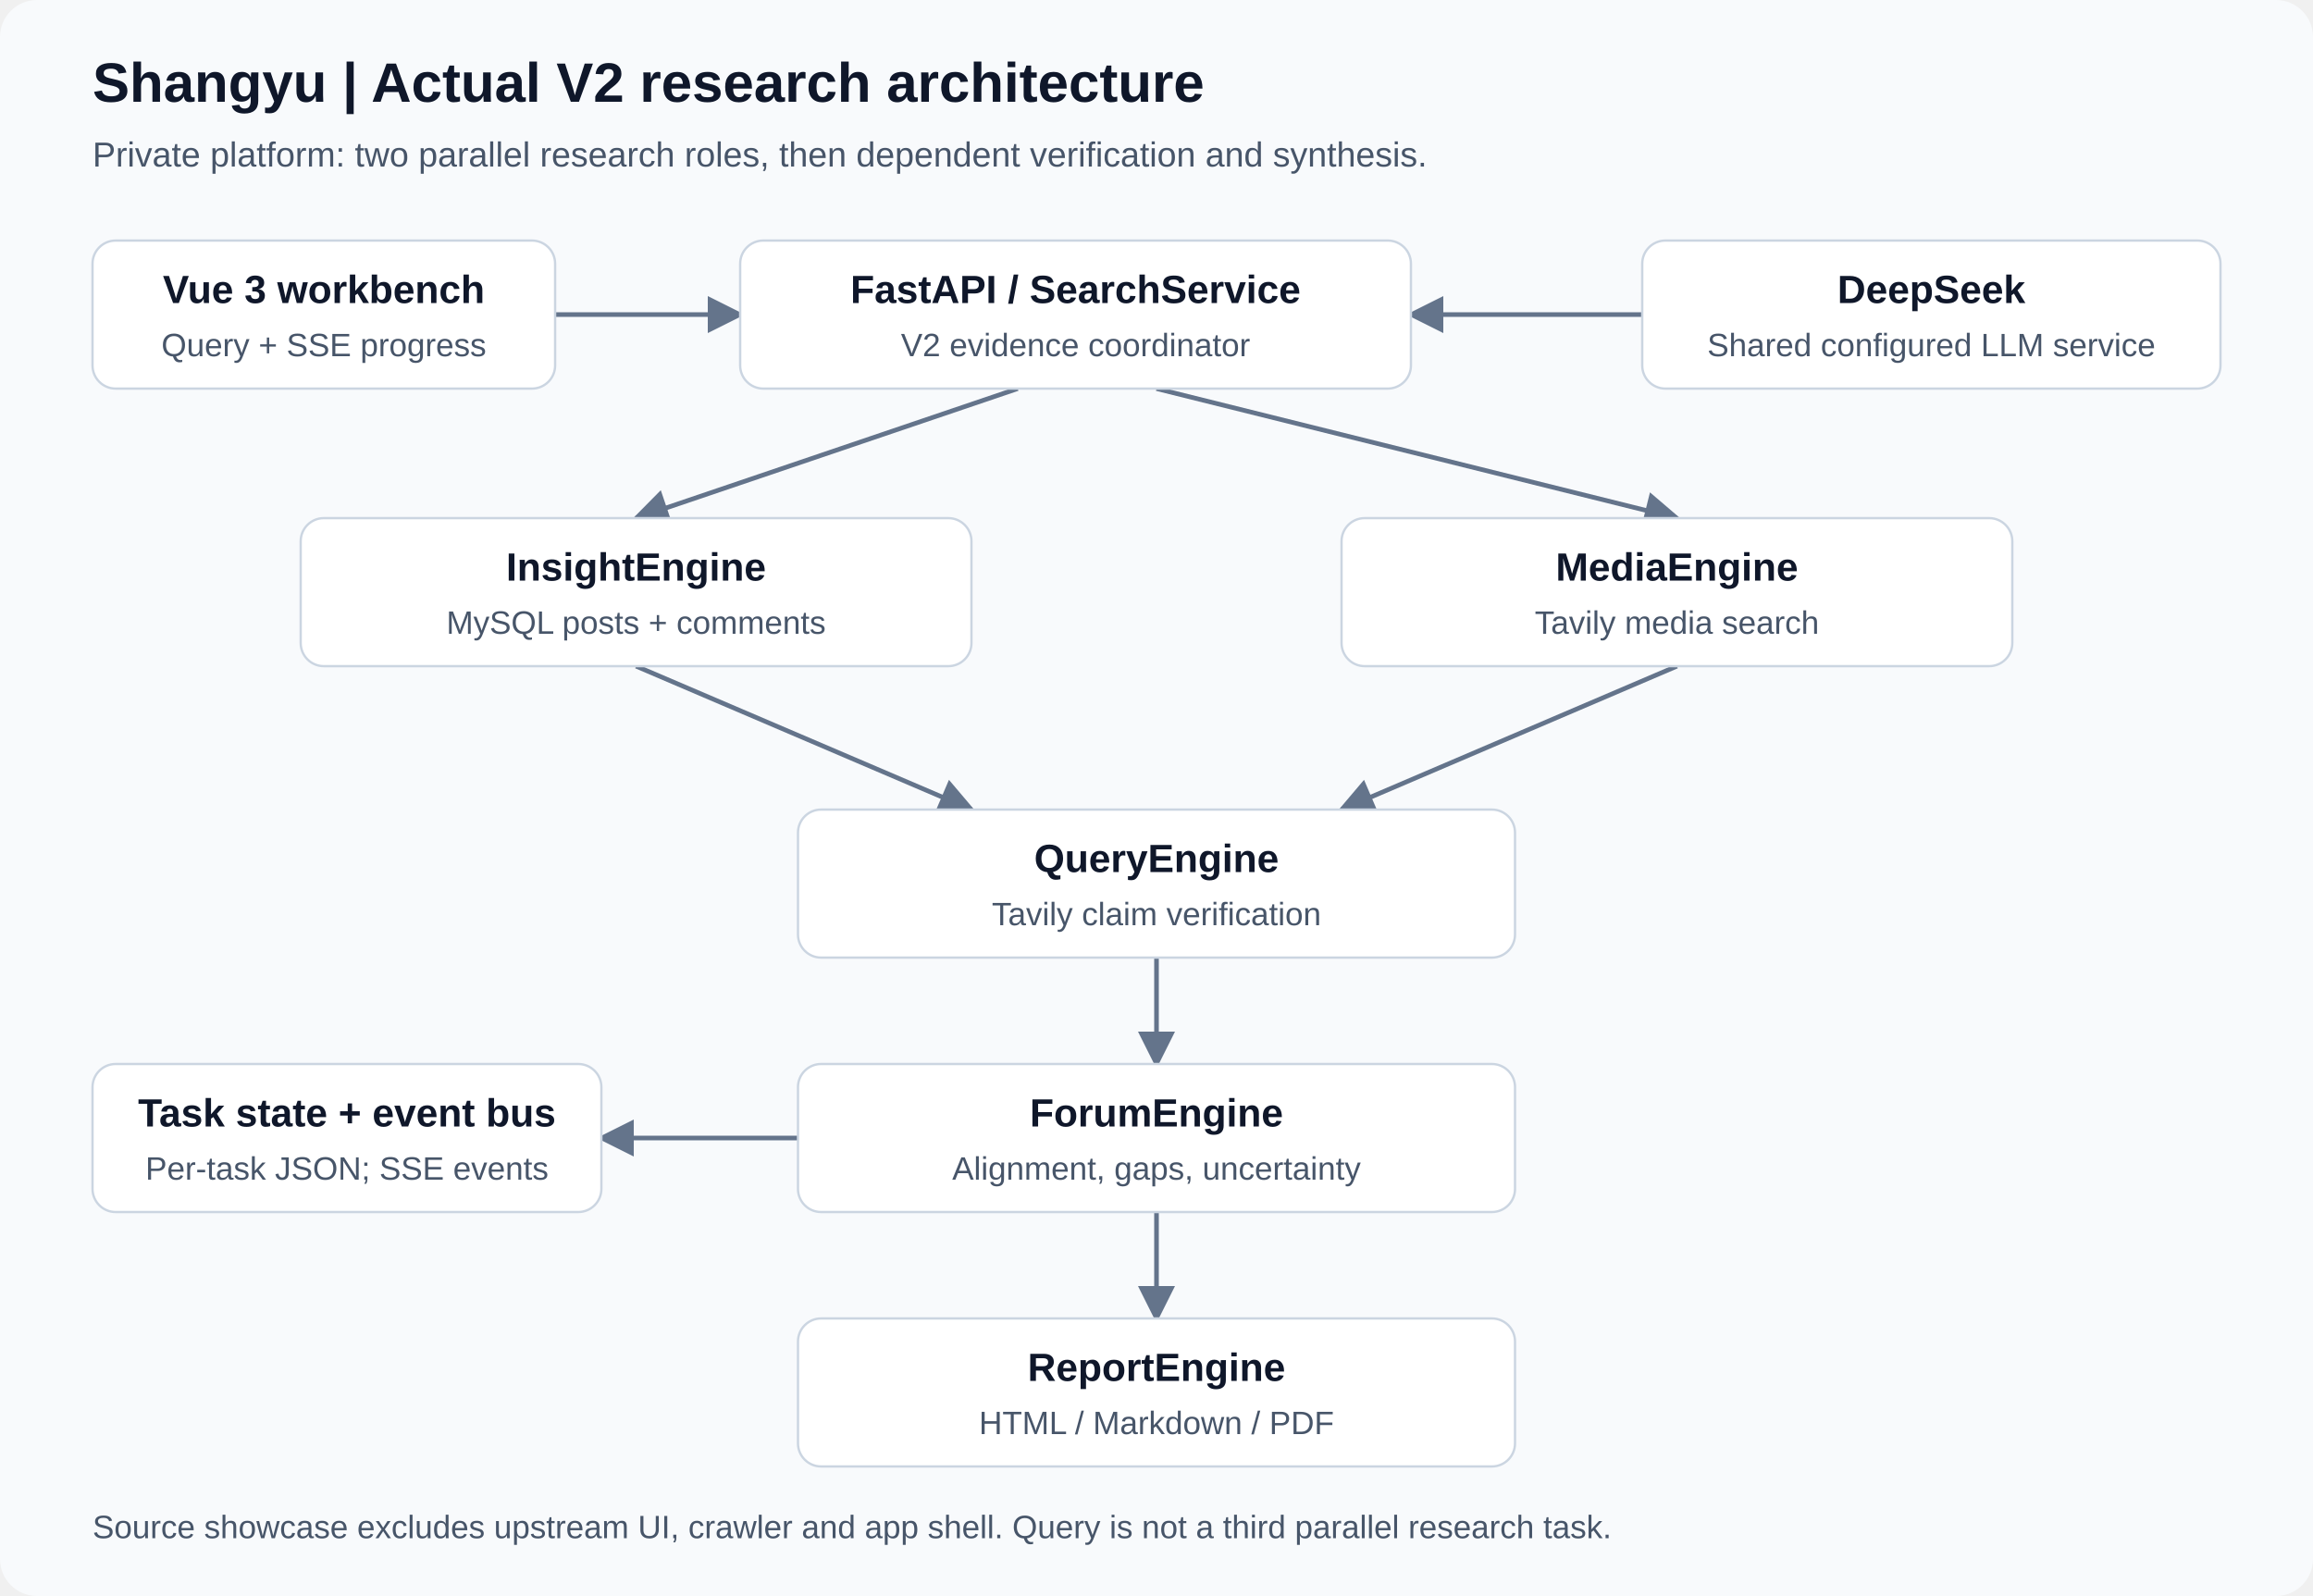
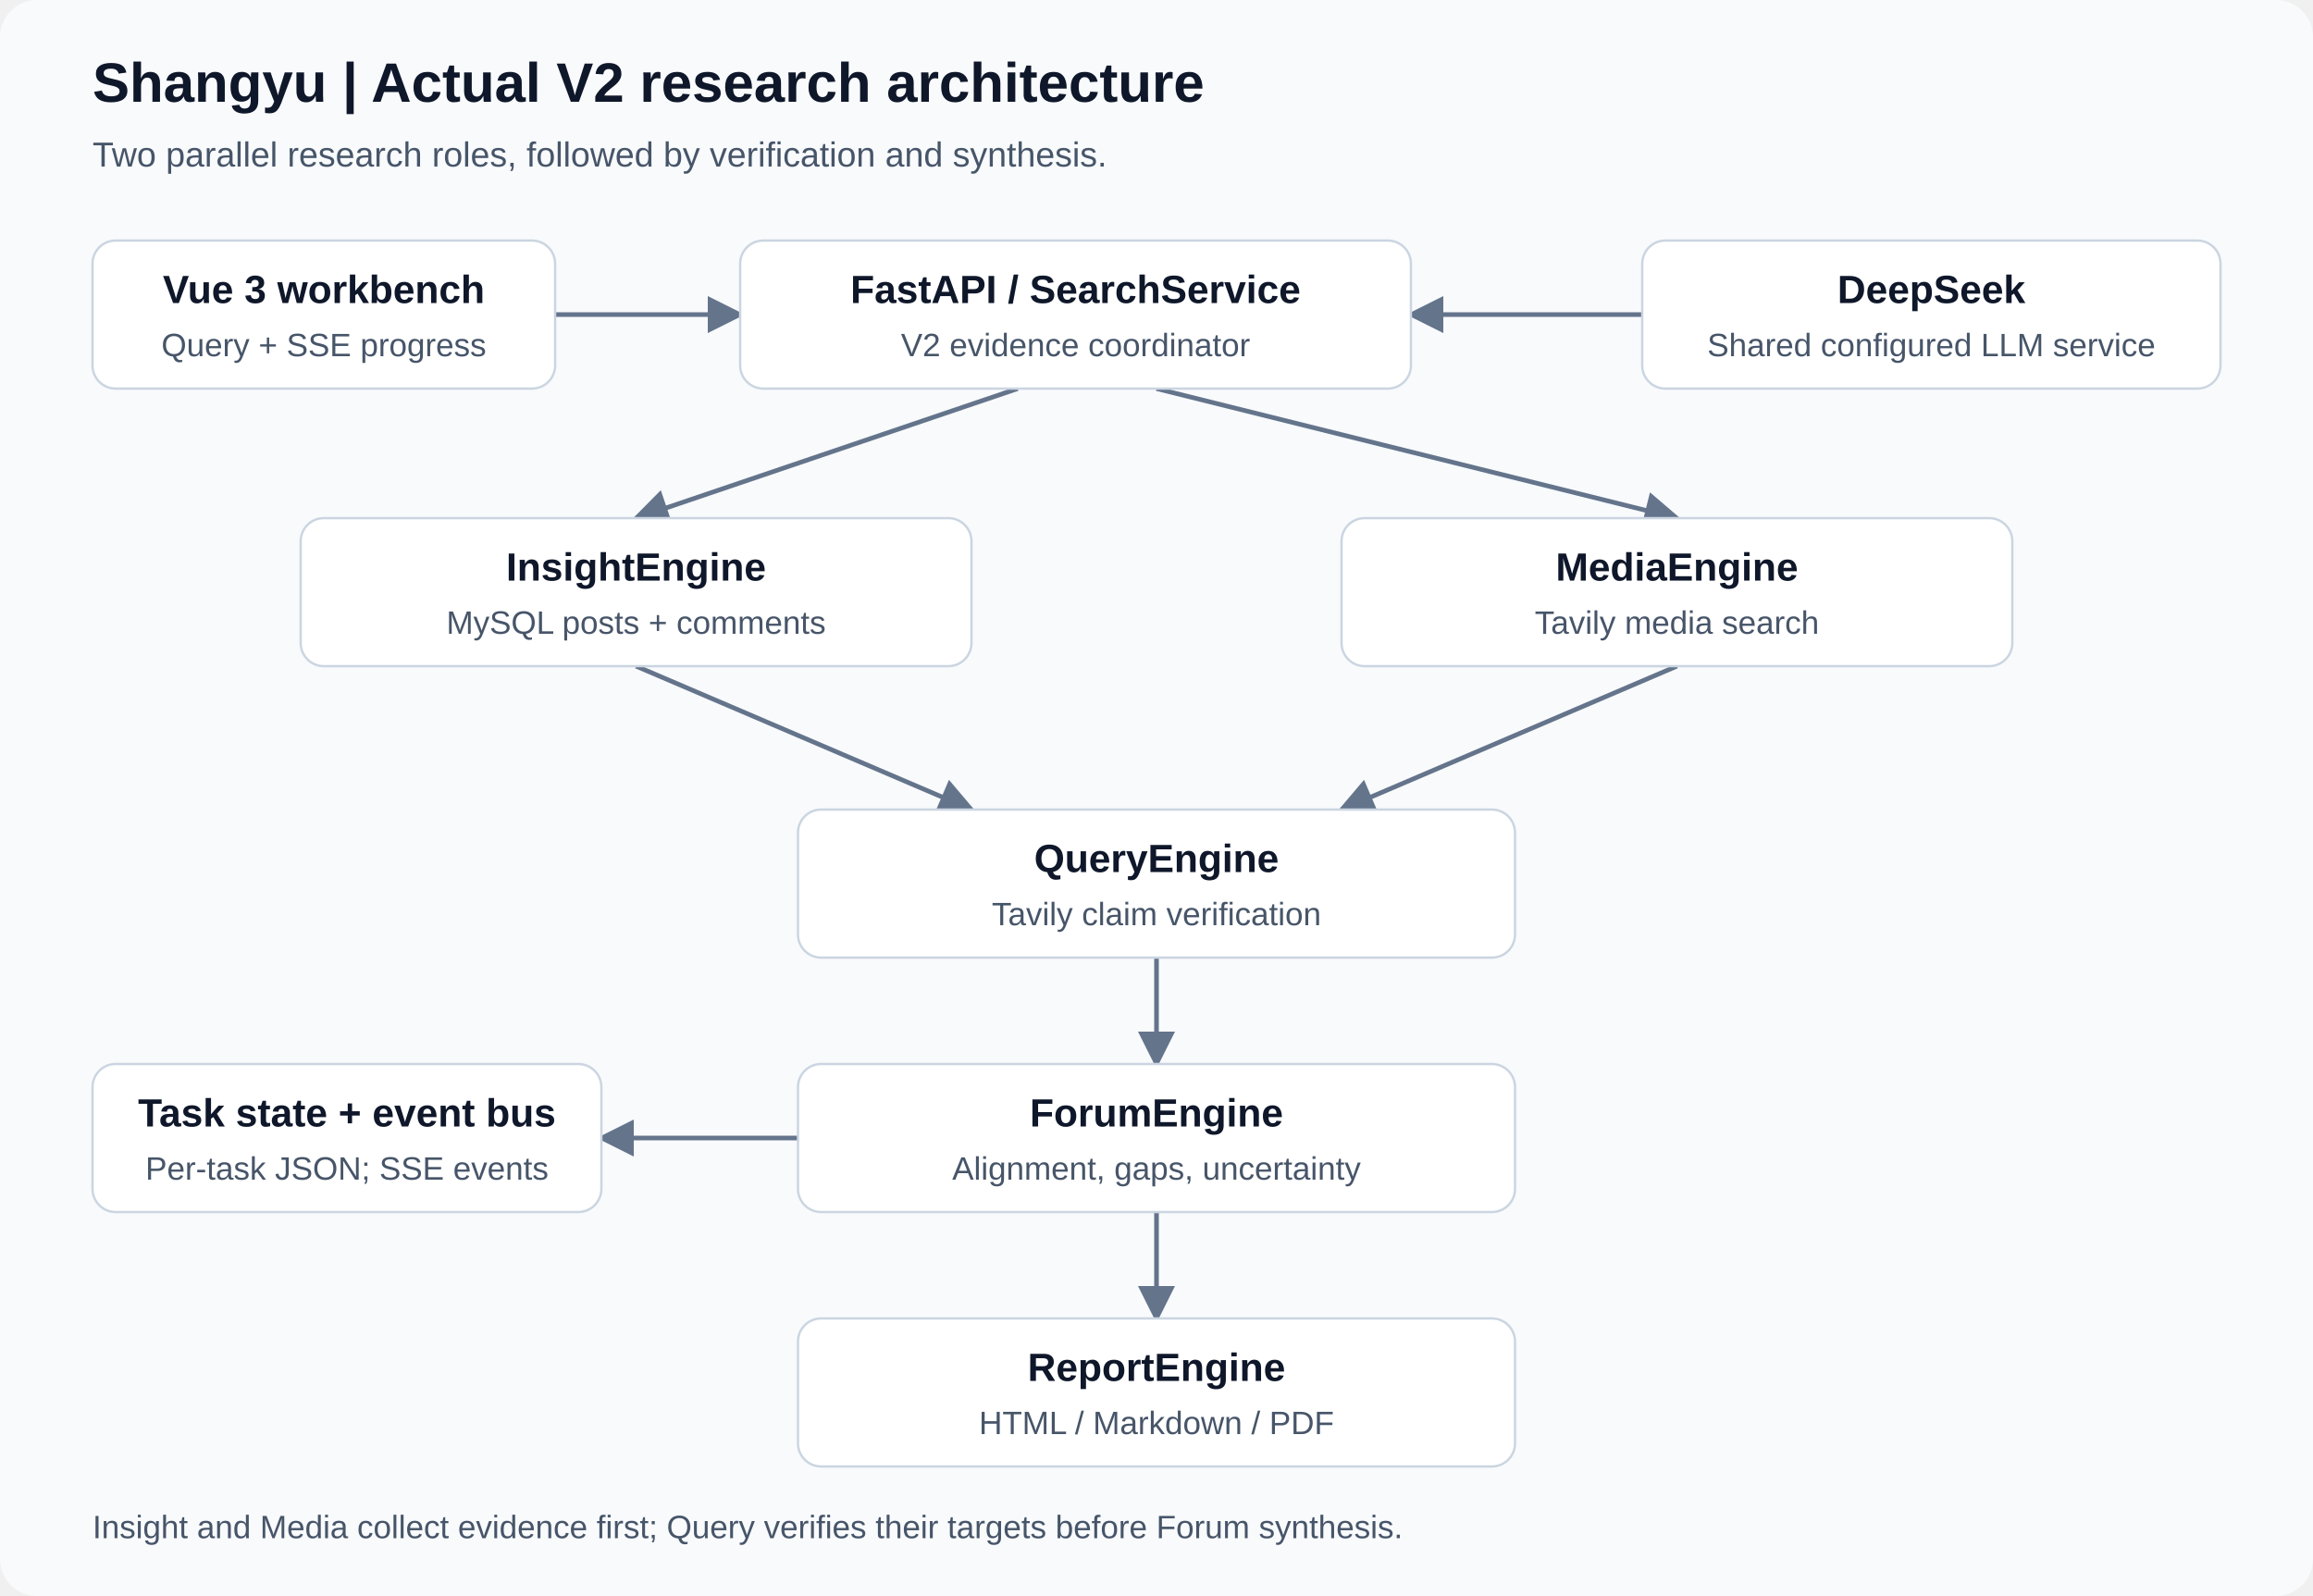
<svg xmlns="http://www.w3.org/2000/svg" viewBox="0 0 1000 690" role="img" aria-labelledby="title desc">
  <defs>
    <marker id="arrow" markerWidth="8" markerHeight="8" refX="7" refY="4" orient="auto">
      <path d="M0 0 L8 4 L0 8" fill="#64748b" />
    </marker>
  </defs>
  <rect width="1000" height="690" rx="16" fill="#f8fafc" />
  <text x="40" y="44" font-family="Arial,sans-serif" font-size="24" font-weight="700" fill="#0f172a">Shangyu | Actual V2 research architecture</text>
-   <text x="40" y="72" font-family="Arial,sans-serif" font-size="15" fill="#475569">Private platform: two parallel research roles, then dependent verification and synthesis.</text>
+   <text x="40" y="72" font-family="Arial,sans-serif" font-size="15" fill="#475569">Two parallel research roles, followed by verification and synthesis.</text>
  <path d="M240 136 L320 136" fill="none" stroke="#64748b" stroke-width="2" marker-end="url(#arrow)" />
  <path d="M710 136 L610 136" fill="none" stroke="#64748b" stroke-width="2" marker-end="url(#arrow)" />
  <path d="M440 168 L275 224" fill="none" stroke="#64748b" stroke-width="2" marker-end="url(#arrow)" />
  <path d="M500 168 L725 224" fill="none" stroke="#64748b" stroke-width="2" marker-end="url(#arrow)" />
  <path d="M275 288 L420 350" fill="none" stroke="#64748b" stroke-width="2" marker-end="url(#arrow)" />
  <path d="M725 288 L580 350" fill="none" stroke="#64748b" stroke-width="2" marker-end="url(#arrow)" />
  <path d="M500 414 L500 460" fill="none" stroke="#64748b" stroke-width="2" marker-end="url(#arrow)" />
  <path d="M500 524 L500 570" fill="none" stroke="#64748b" stroke-width="2" marker-end="url(#arrow)" />
  <path d="M345 492 L260 492" fill="none" stroke="#64748b" stroke-width="2" marker-end="url(#arrow)" />
  <rect x="40" y="104" width="200" height="64" rx="10" fill="white" stroke="#cbd5e1" />
  <text x="140.0" y="131" text-anchor="middle" font-family="Arial,sans-serif" font-size="17" font-weight="700" fill="#0f172a">Vue 3 workbench</text>
  <text x="140.0" y="154" text-anchor="middle" font-family="Arial,sans-serif" font-size="14" fill="#475569">Query + SSE progress</text>
  <rect x="320" y="104" width="290" height="64" rx="10" fill="white" stroke="#cbd5e1" />
  <text x="465.0" y="131" text-anchor="middle" font-family="Arial,sans-serif" font-size="17" font-weight="700" fill="#0f172a">FastAPI / SearchService</text>
  <text x="465.0" y="154" text-anchor="middle" font-family="Arial,sans-serif" font-size="14" fill="#475569">V2 evidence coordinator</text>
  <rect x="710" y="104" width="250" height="64" rx="10" fill="white" stroke="#cbd5e1" />
  <text x="835.0" y="131" text-anchor="middle" font-family="Arial,sans-serif" font-size="17" font-weight="700" fill="#0f172a">DeepSeek</text>
  <text x="835.0" y="154" text-anchor="middle" font-family="Arial,sans-serif" font-size="14" fill="#475569">Shared configured LLM service</text>
  <rect x="130" y="224" width="290" height="64" rx="10" fill="white" stroke="#cbd5e1" />
  <text x="275.0" y="251" text-anchor="middle" font-family="Arial,sans-serif" font-size="17" font-weight="700" fill="#0f172a">InsightEngine</text>
  <text x="275.0" y="274" text-anchor="middle" font-family="Arial,sans-serif" font-size="14" fill="#475569">MySQL posts + comments</text>
  <rect x="580" y="224" width="290" height="64" rx="10" fill="white" stroke="#cbd5e1" />
  <text x="725.0" y="251" text-anchor="middle" font-family="Arial,sans-serif" font-size="17" font-weight="700" fill="#0f172a">MediaEngine</text>
  <text x="725.0" y="274" text-anchor="middle" font-family="Arial,sans-serif" font-size="14" fill="#475569">Tavily media search</text>
  <rect x="345" y="350" width="310" height="64" rx="10" fill="white" stroke="#cbd5e1" />
  <text x="500.0" y="377" text-anchor="middle" font-family="Arial,sans-serif" font-size="17" font-weight="700" fill="#0f172a">QueryEngine</text>
  <text x="500.0" y="400" text-anchor="middle" font-family="Arial,sans-serif" font-size="14" fill="#475569">Tavily claim verification</text>
  <rect x="345" y="460" width="310" height="64" rx="10" fill="white" stroke="#cbd5e1" />
  <text x="500.0" y="487" text-anchor="middle" font-family="Arial,sans-serif" font-size="17" font-weight="700" fill="#0f172a">ForumEngine</text>
  <text x="500.0" y="510" text-anchor="middle" font-family="Arial,sans-serif" font-size="14" fill="#475569">Alignment, gaps, uncertainty</text>
  <rect x="345" y="570" width="310" height="64" rx="10" fill="white" stroke="#cbd5e1" />
  <text x="500.0" y="597" text-anchor="middle" font-family="Arial,sans-serif" font-size="17" font-weight="700" fill="#0f172a">ReportEngine</text>
  <text x="500.0" y="620" text-anchor="middle" font-family="Arial,sans-serif" font-size="14" fill="#475569">HTML / Markdown / PDF</text>
  <rect x="40" y="460" width="220" height="64" rx="10" fill="white" stroke="#cbd5e1" />
  <text x="150.0" y="487" text-anchor="middle" font-family="Arial,sans-serif" font-size="17" font-weight="700" fill="#0f172a">Task state + event bus</text>
  <text x="150.0" y="510" text-anchor="middle" font-family="Arial,sans-serif" font-size="14" fill="#475569">Per-task JSON; SSE events</text>
-   <text x="40" y="665" font-family="Arial,sans-serif" font-size="14" fill="#475569">Source showcase excludes upstream UI, crawler and app shell. Query is not a third parallel research task.</text>
+   <text x="40" y="665" font-family="Arial,sans-serif" font-size="14" fill="#475569">Insight and Media collect evidence first; Query verifies their targets before Forum synthesis.</text>
</svg>
